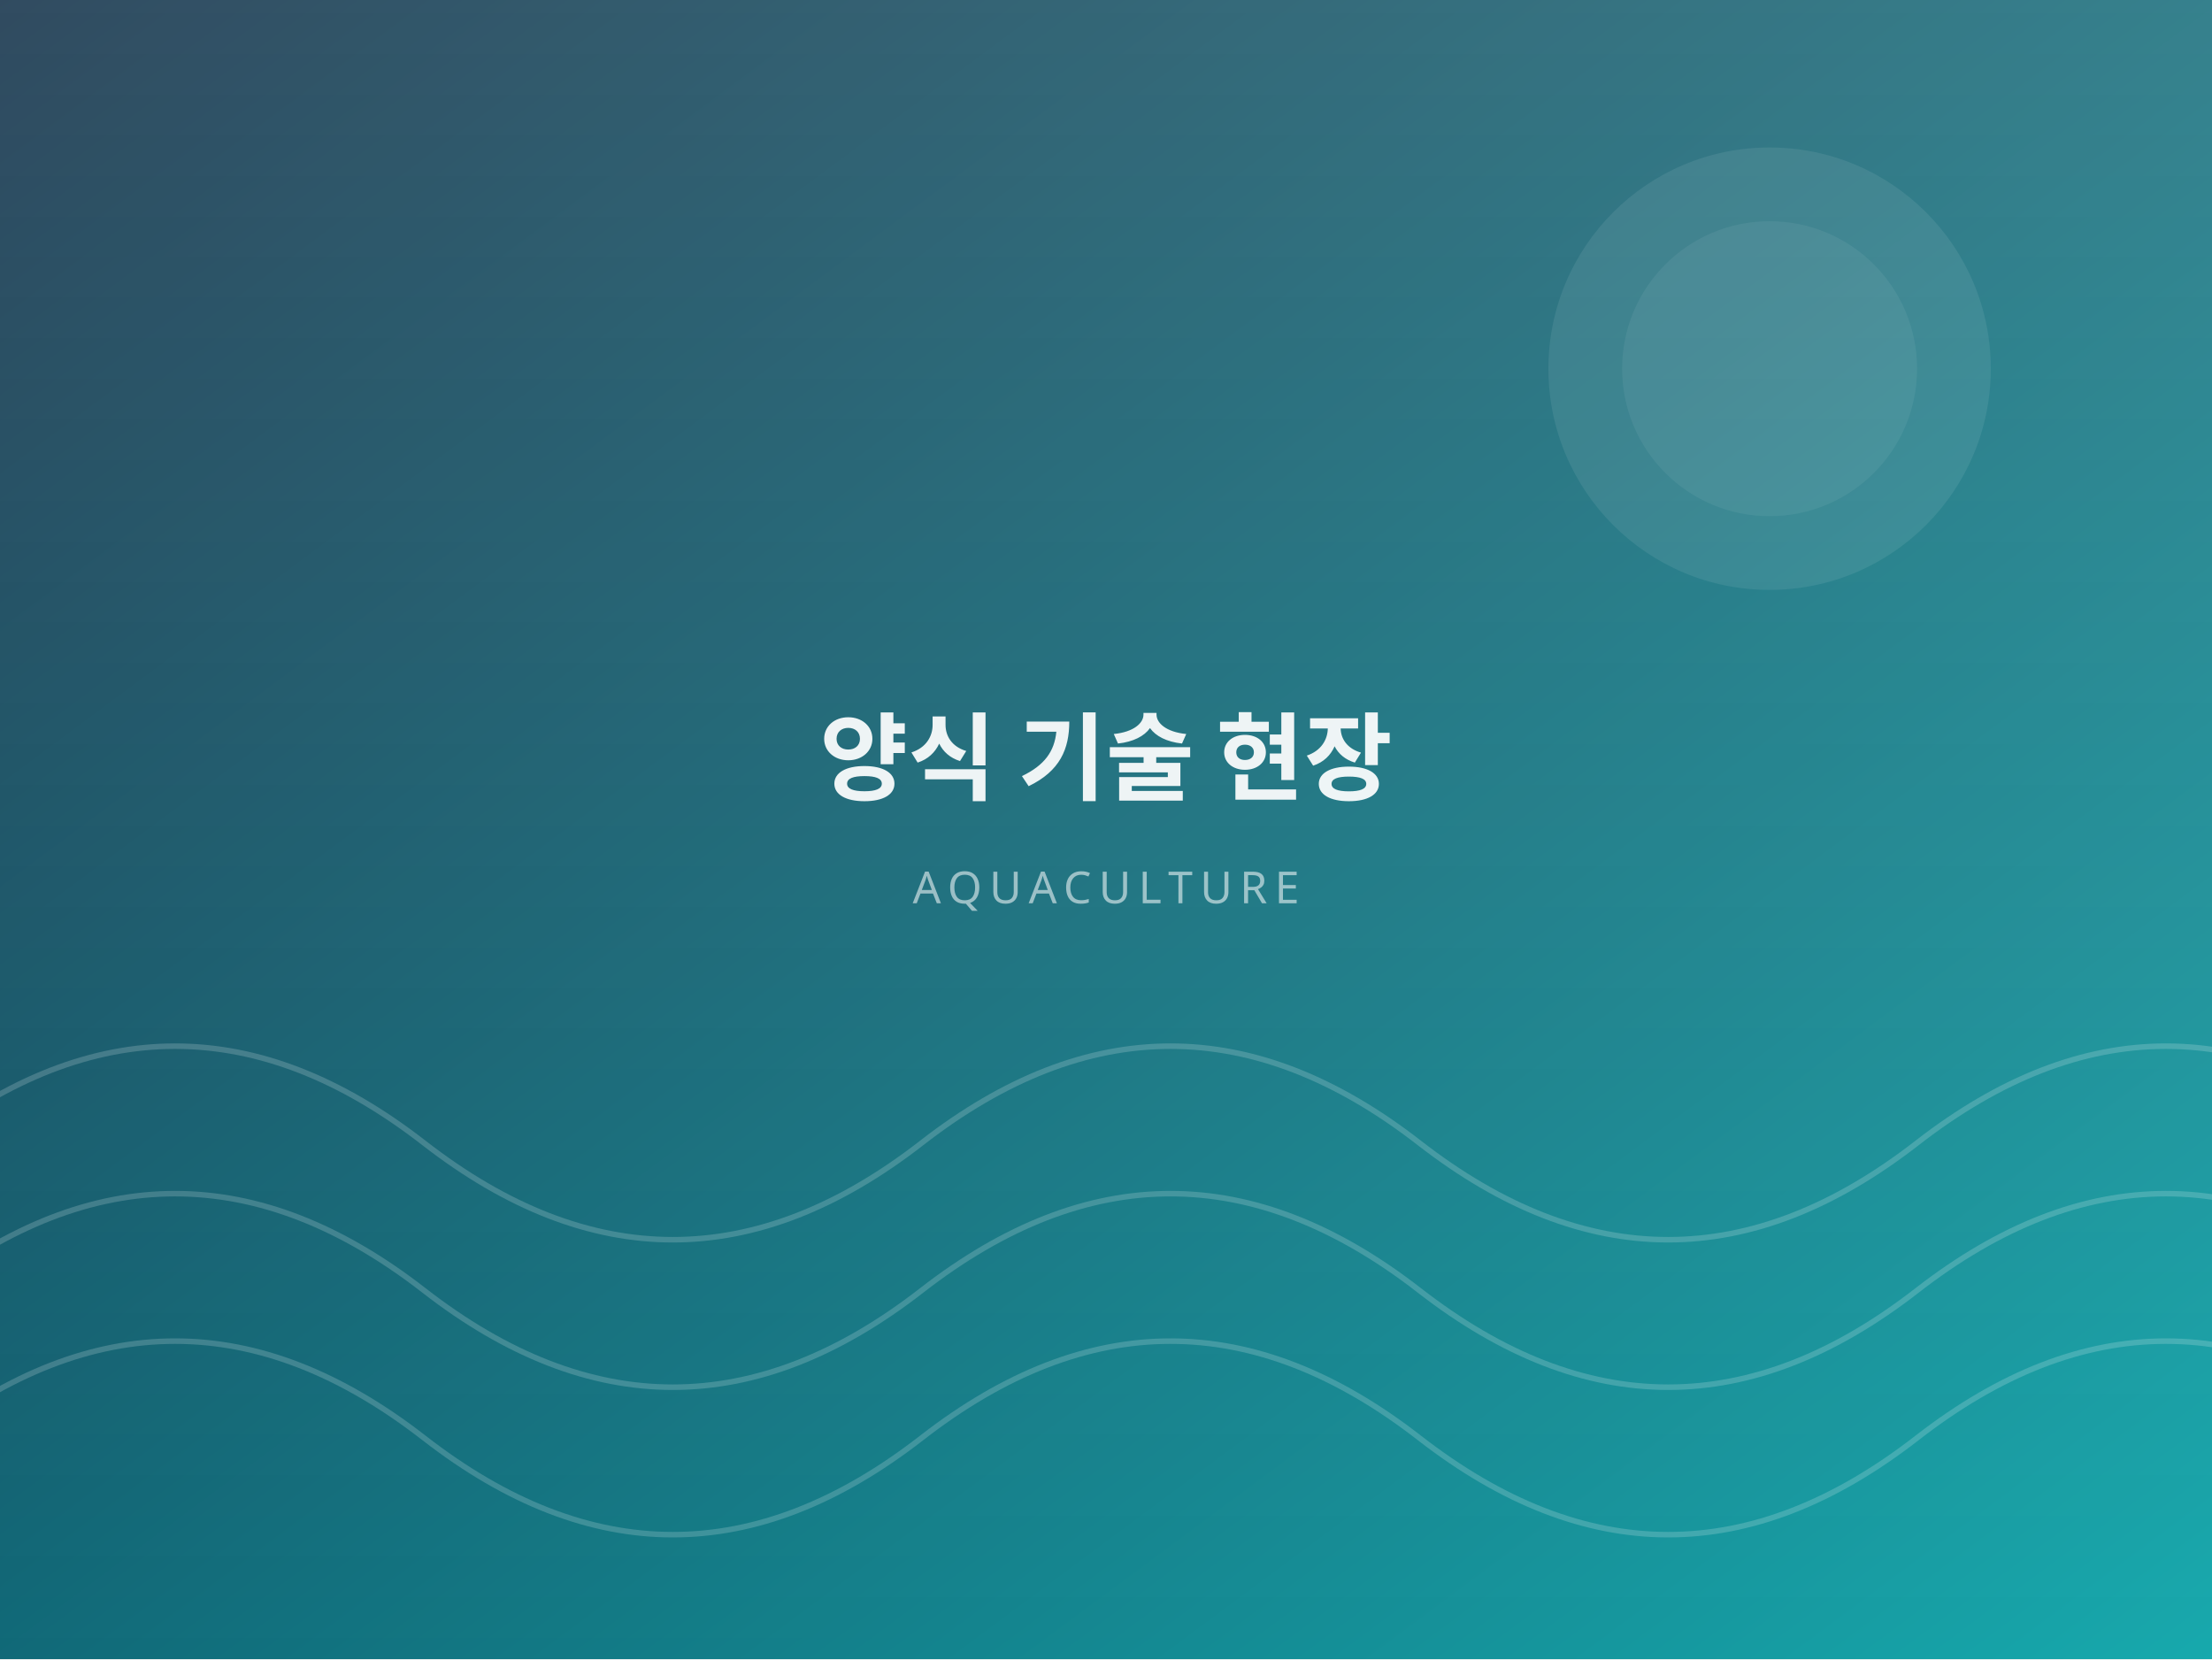
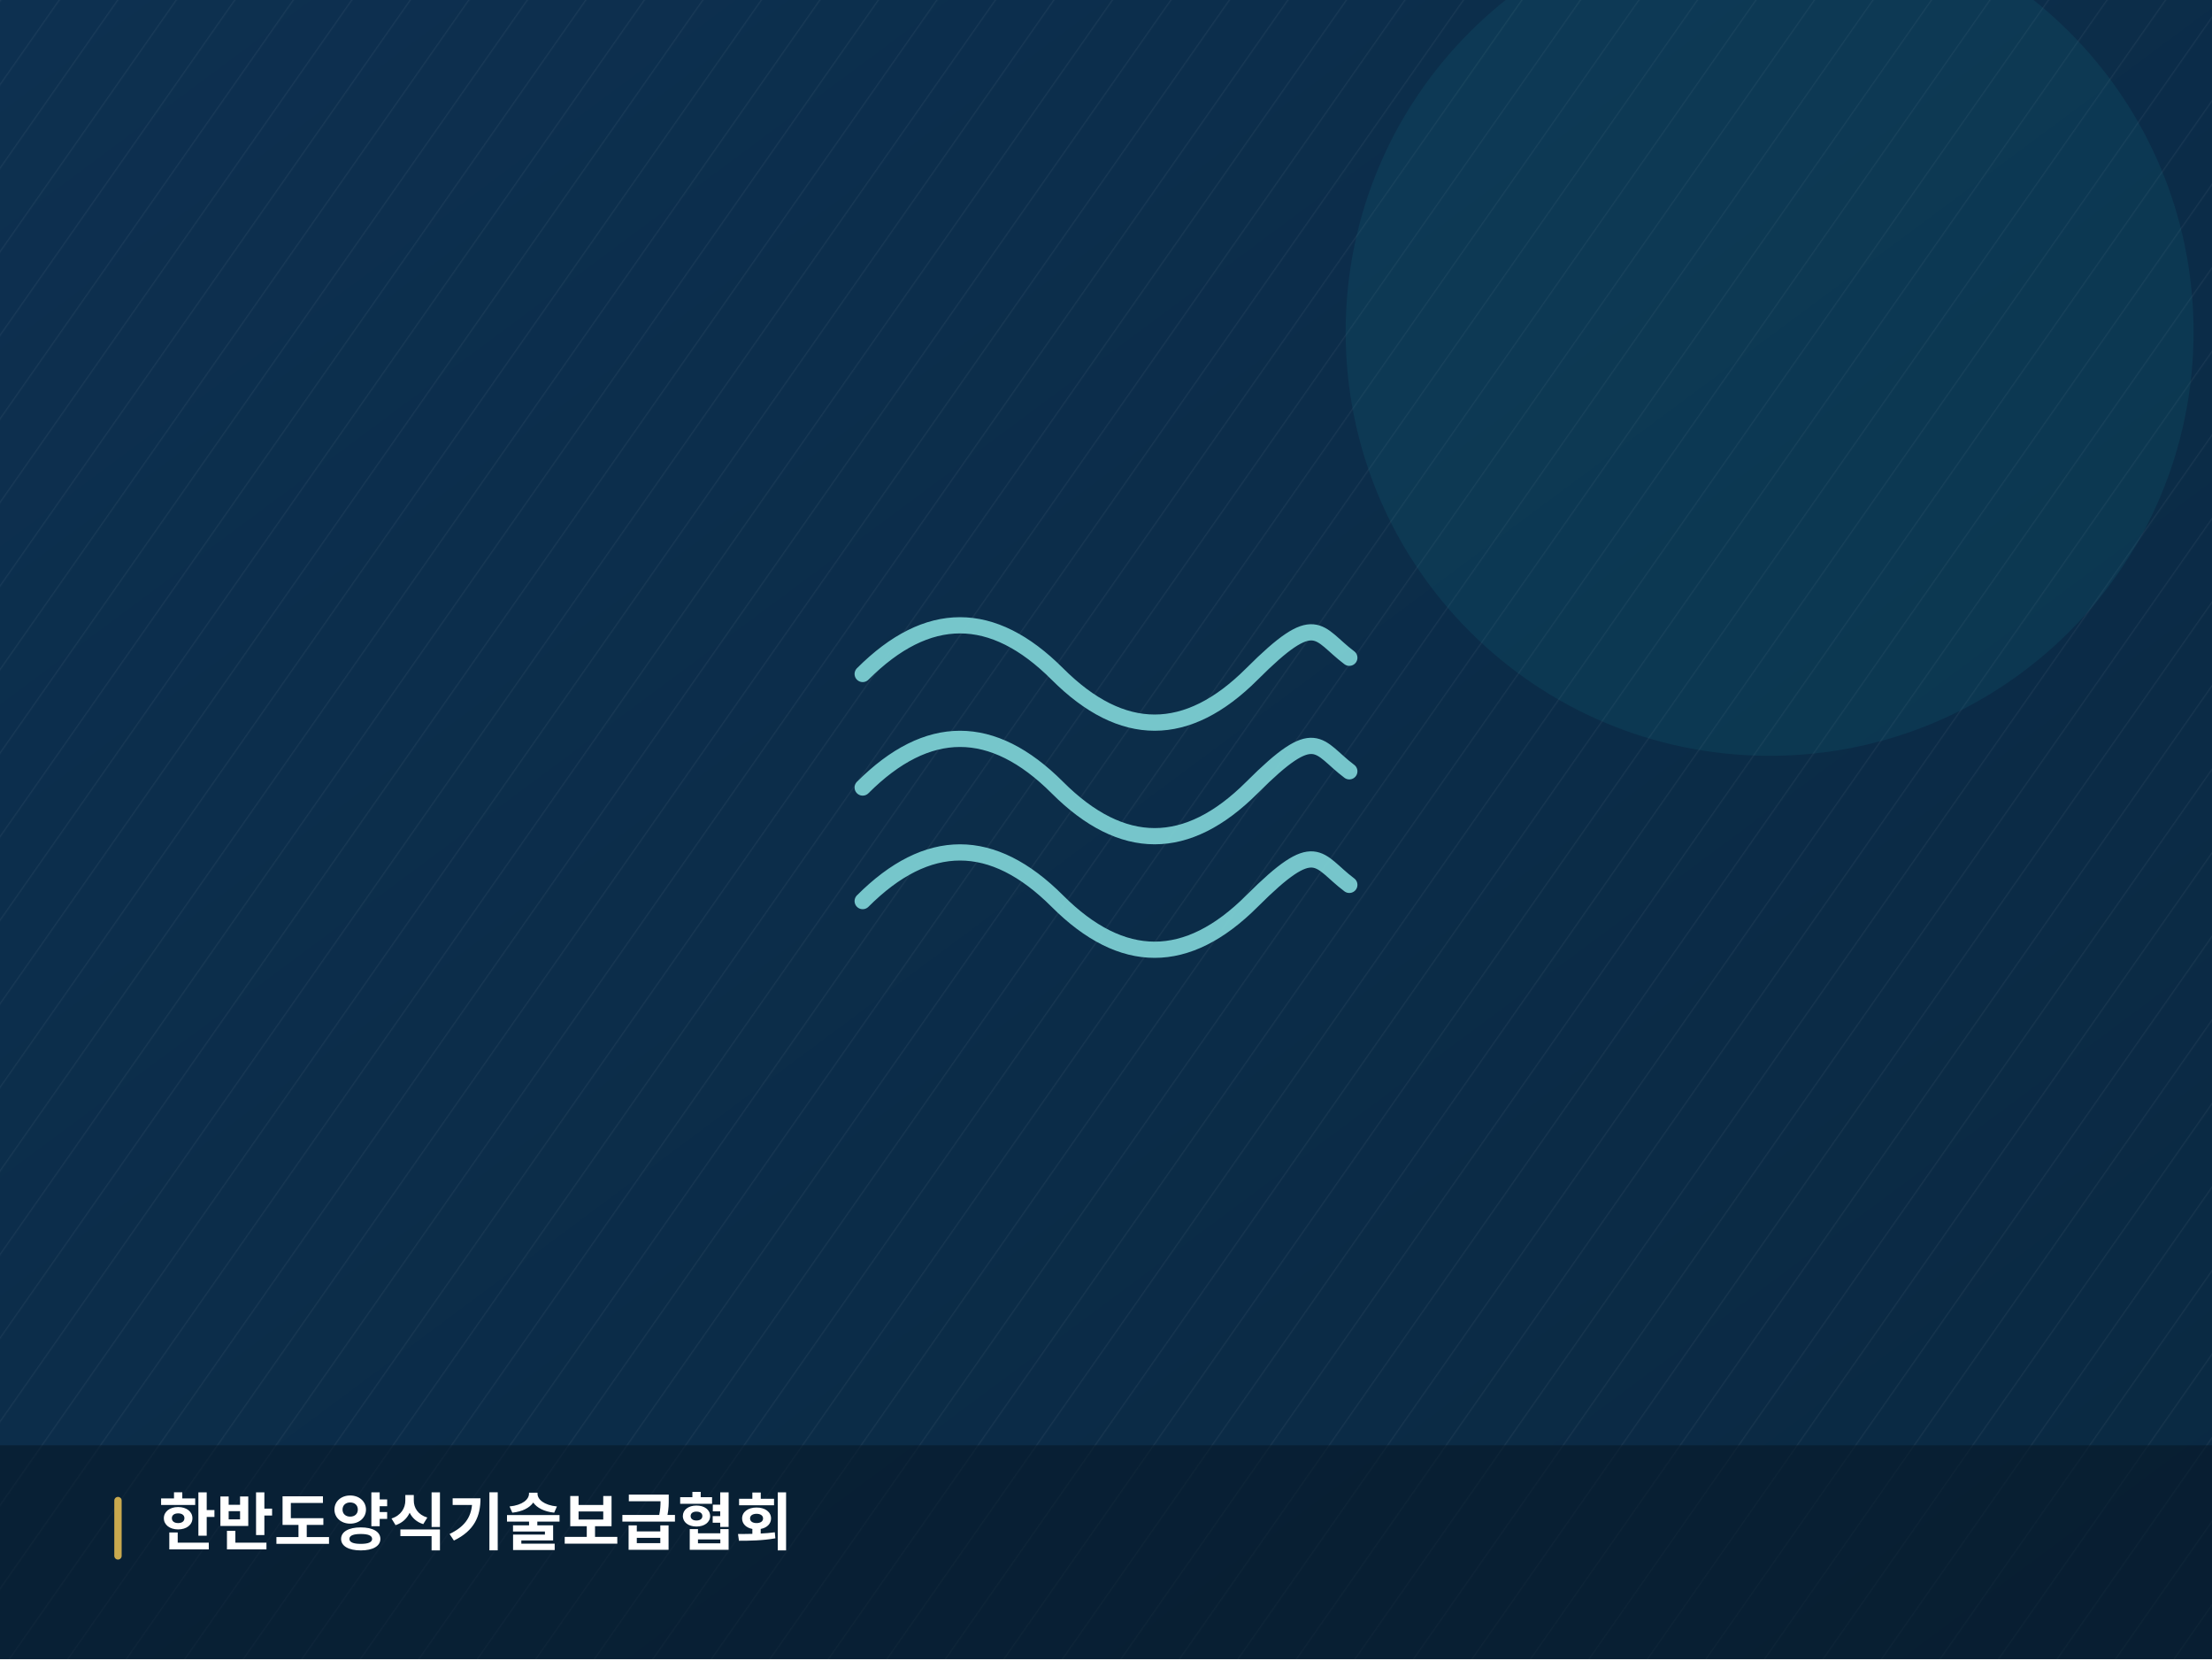
- <svg xmlns="http://www.w3.org/2000/svg" viewBox="0 0 1200 900" width="1200" height="900" role="img" aria-label="양식 기술 현장">
+ <svg xmlns="http://www.w3.org/2000/svg" viewBox="0 0 1200 900" width="1200" height="900" role="img" aria-label="한반도양식기술보급협회" font-family="'Pretendard Variable',Pretendard,'Apple SD Gothic Neo','Malgun Gothic',sans-serif">
  <defs>
    <linearGradient id="g" x1="0" y1="0" x2="1" y2="1">
-       <stop offset="0" stop-color="#0a2942" />
-       <stop offset="1" stop-color="#17a9ad" />
+       <stop offset="0" stop-color="#0d3050" />
+       <stop offset="1" stop-color="#0a2942" />
    </linearGradient>
-     <linearGradient id="s" x1="0" y1="0" x2="0" y2="1">
-       <stop offset="0" stop-color="#ffffff" stop-opacity=".16" />
-       <stop offset="1" stop-color="#ffffff" stop-opacity="0" />
-     </linearGradient>
+     <pattern id="h" width="26" height="26" patternUnits="userSpaceOnUse" patternTransform="rotate(35)">
+       <path d="M0,0 L0,26" stroke="#ffffff" stroke-opacity=".05" stroke-width="1.4" />
+     </pattern>
  </defs>
  <rect width="1200" height="900" fill="url(#g)" />
-   <rect width="1200" height="900" fill="url(#s)" />
-   <g fill="none" stroke="#ffffff" stroke-opacity=".18" stroke-width="3">
-     <path d="M-40 620c90-70 180-70 270 0s180 70 270 0 180-70 270 0 180 70 270 0 180-70 270 0" />
-     <path d="M-40 700c90-70 180-70 270 0s180 70 270 0 180-70 270 0 180 70 270 0 180-70 270 0" />
-     <path d="M-40 780c90-70 180-70 270 0s180 70 270 0 180-70 270 0 180 70 270 0 180-70 270 0" />
+   <rect width="1200" height="900" fill="url(#h)" />
+   <circle cx="960" cy="180" r="230" fill="#17a9ad" fill-opacity=".10" />
+   <g transform="translate(600,392) scale(4.4) translate(-40,-40)" fill="none" stroke="#7fd3d6" stroke-width="2.0" stroke-linecap="round" stroke-linejoin="round" opacity=".92">
+     <path d="M10 34c8-8 16-8 24 0s16 8 24 0 8-5 12-2" />
+     <path d="M10 48c8-8 16-8 24 0s16 8 24 0 8-5 12-2" />
+     <path d="M10 62c8-8 16-8 24 0s16 8 24 0 8-5 12-2" />
  </g>
-   <circle cx="960" cy="200" r="120" fill="#ffffff" fill-opacity=".08" />
-   <circle cx="960" cy="200" r="80" fill="#ffffff" fill-opacity=".06" />
-   <text x="600" y="430" text-anchor="middle" fill="#ffffff" fill-opacity=".92" font-family="'Apple SD Gothic Neo','Malgun Gothic',sans-serif" font-size="52" font-weight="700">양식 기술 현장</text>
-   <text x="600" y="490" text-anchor="middle" fill="#ffffff" fill-opacity=".55" font-family="'Apple SD Gothic Neo','Malgun Gothic',sans-serif" font-size="24" letter-spacing="4">AQUACULTURE</text>
+   <rect x="0" y="784" width="1200" height="116" fill="#061726" fill-opacity=".55" />
+   <rect x="62" y="812" width="4" height="34" rx="2" fill="#c9a94e" />
+   <text x="86" y="838" font-size="34" font-weight="700" fill="#ffffff">한반도양식기술보급협회</text>
</svg>
